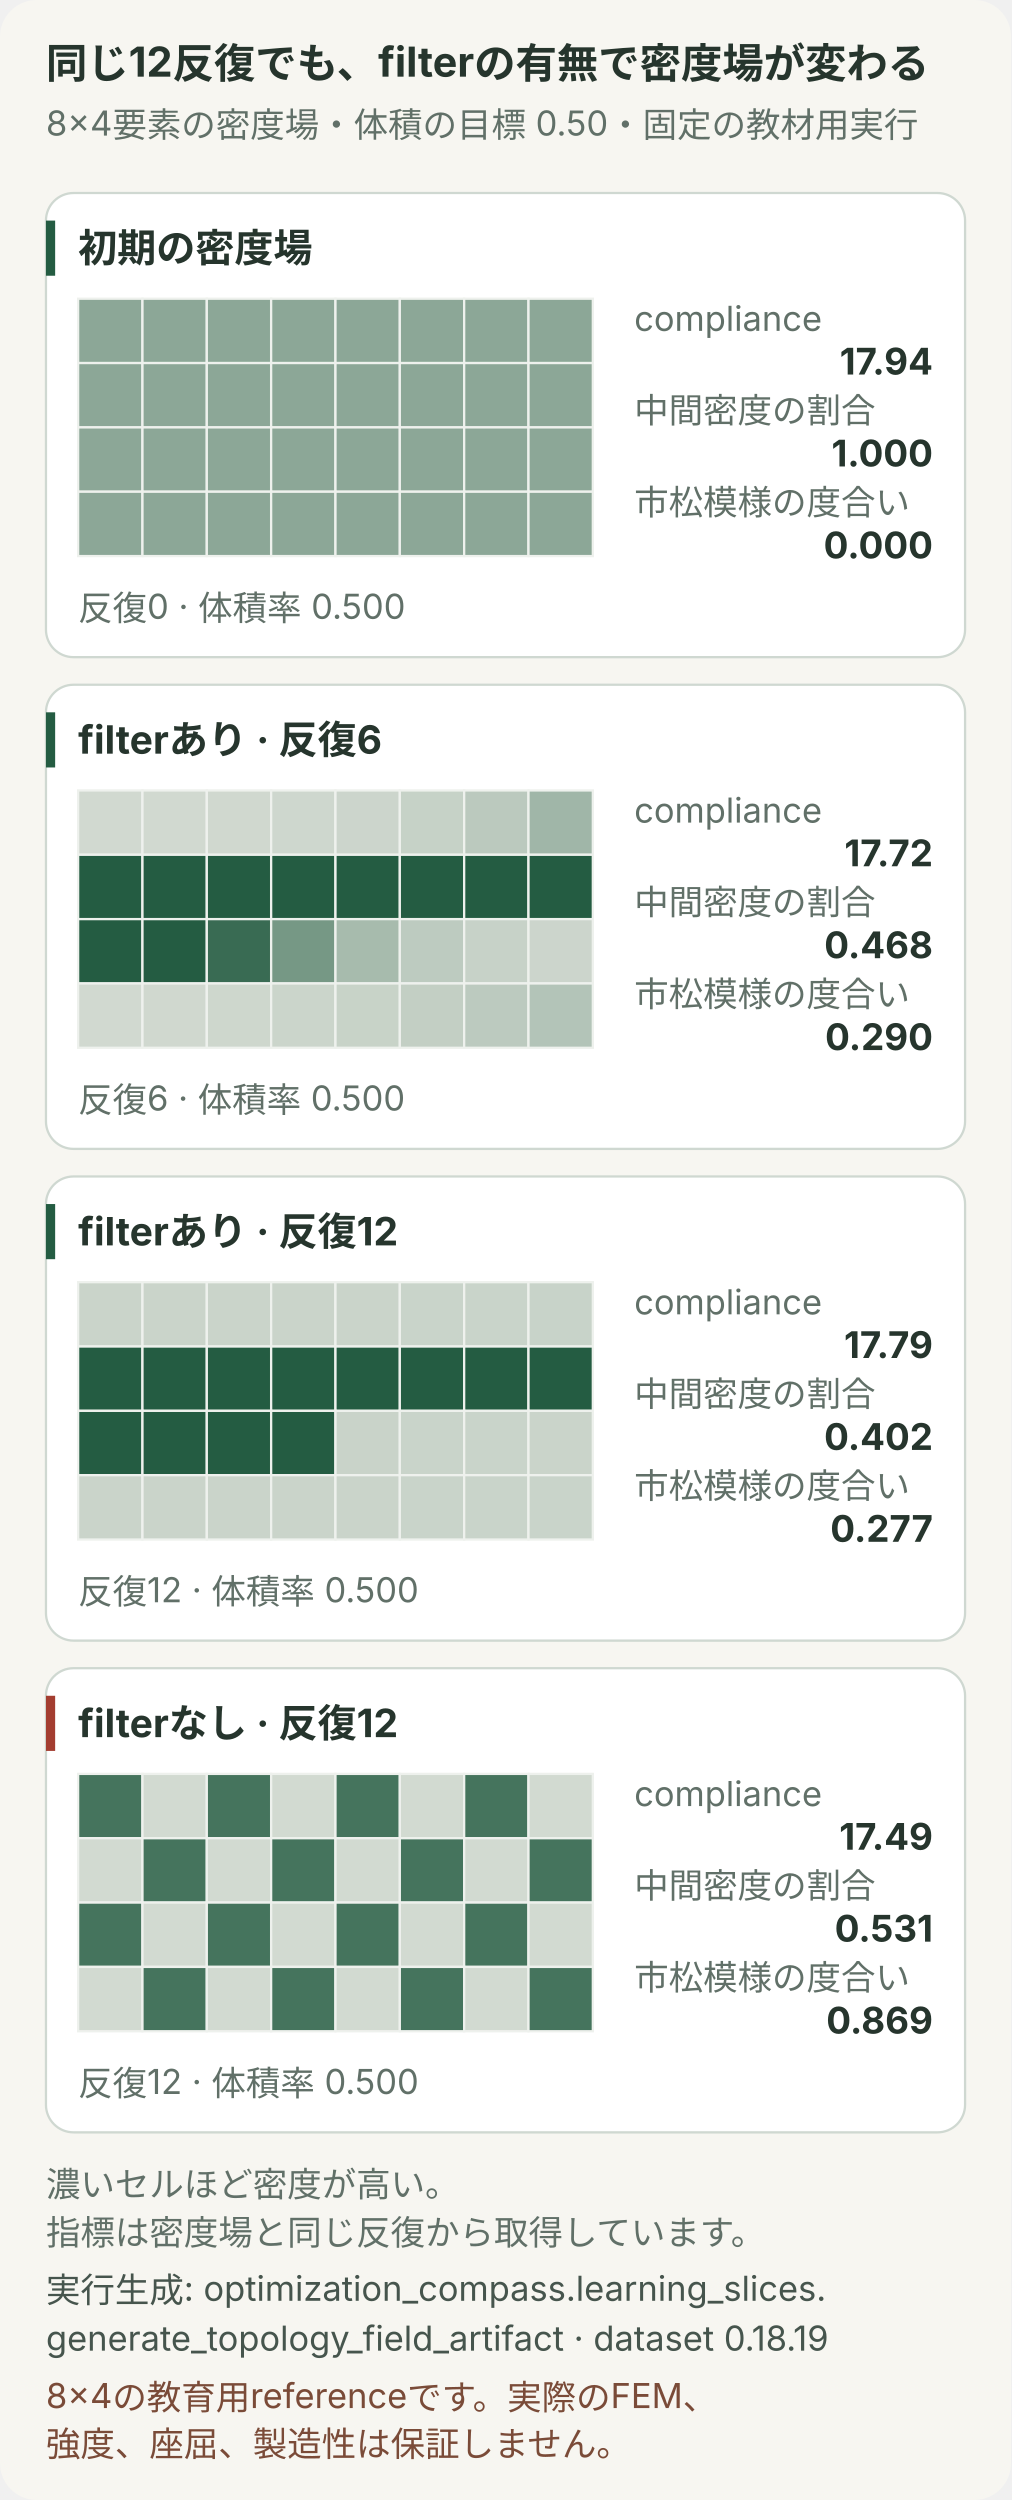
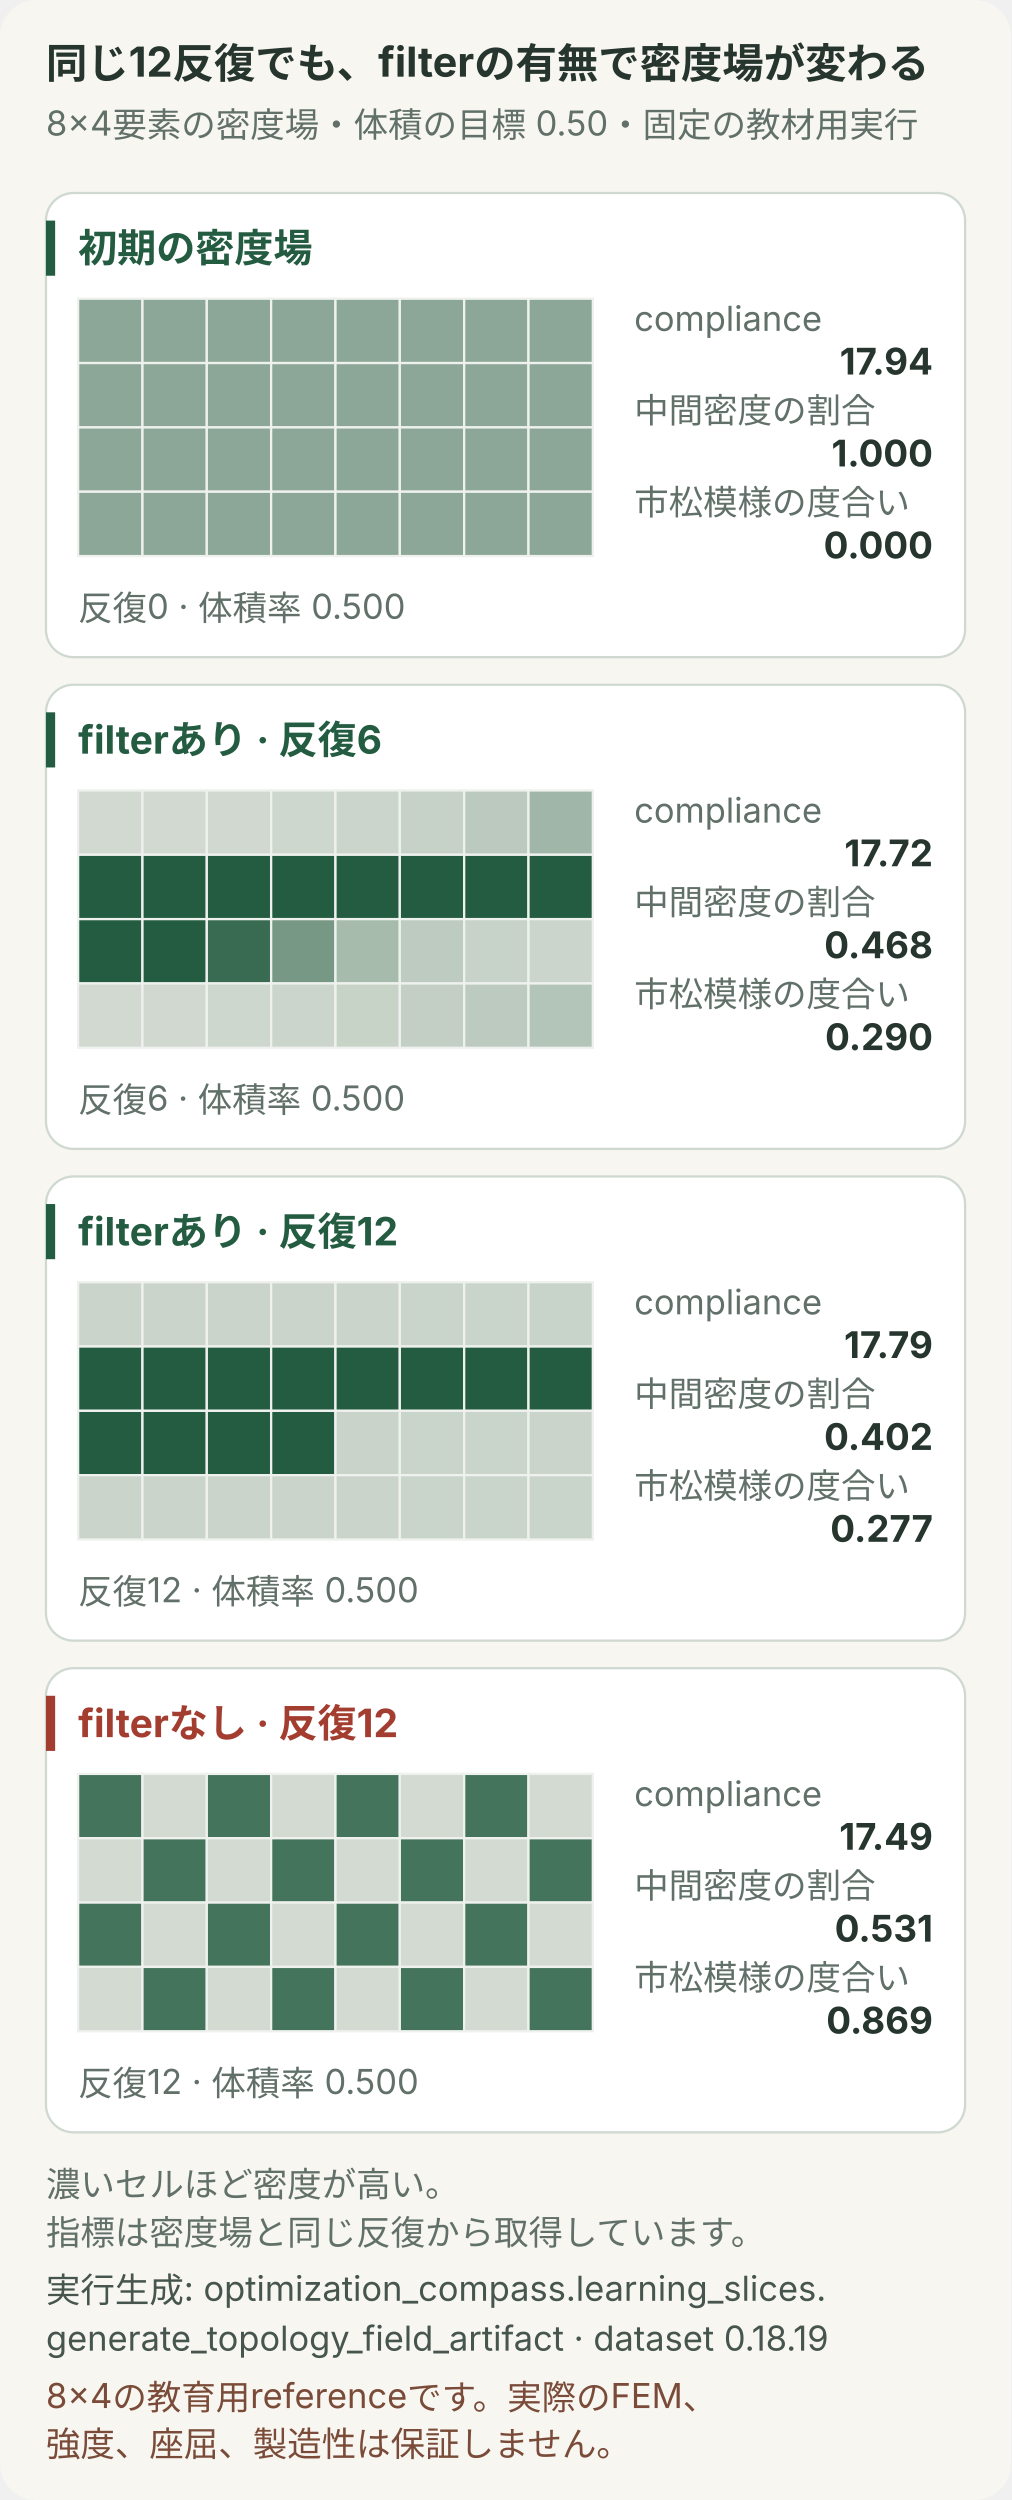
<svg xmlns="http://www.w3.org/2000/svg" viewBox="0 0 440 1088" width="440" height="1088" role="img" aria-labelledby="figure-title figure-description">
  <rect width="440" height="1088" rx="16" fill="#f7f6f1" />
  <text x="20" y="34" class="title">同じ12反復でも、filterの有無で密度場が変わる</text>
  <text x="20" y="59" class="subtitle">8×4要素の密度場・体積の目標 0.50・固定の教材用実行</text>
  <rect x="20" y="84" width="400" height="202" rx="12" fill="#fff" stroke="#cfd8d1" />
  <rect x="20" y="96" width="4" height="24" fill="#245c42" />
-   <text x="34" y="114" class="panel-title" fill="#245c42">初期の密度場</text>
+   <text x="34" y="114" class="panel-title" style="fill:#245c42">初期の密度場</text>
  <rect x="34.00" y="130.00" width="28" height="28" fill="#8ca797" stroke="#eef1ed" stroke-width="1" />
  <rect x="62.00" y="130.00" width="28" height="28" fill="#8ca797" stroke="#eef1ed" stroke-width="1" />
  <rect x="90.00" y="130.00" width="28" height="28" fill="#8ca797" stroke="#eef1ed" stroke-width="1" />
  <rect x="118.00" y="130.00" width="28" height="28" fill="#8ca797" stroke="#eef1ed" stroke-width="1" />
  <rect x="146.00" y="130.00" width="28" height="28" fill="#8ca797" stroke="#eef1ed" stroke-width="1" />
  <rect x="174.00" y="130.00" width="28" height="28" fill="#8ca797" stroke="#eef1ed" stroke-width="1" />
  <rect x="202.00" y="130.00" width="28" height="28" fill="#8ca797" stroke="#eef1ed" stroke-width="1" />
  <rect x="230.00" y="130.00" width="28" height="28" fill="#8ca797" stroke="#eef1ed" stroke-width="1" />
  <rect x="34.00" y="158.00" width="28" height="28" fill="#8ca797" stroke="#eef1ed" stroke-width="1" />
  <rect x="62.00" y="158.00" width="28" height="28" fill="#8ca797" stroke="#eef1ed" stroke-width="1" />
  <rect x="90.00" y="158.00" width="28" height="28" fill="#8ca797" stroke="#eef1ed" stroke-width="1" />
  <rect x="118.00" y="158.00" width="28" height="28" fill="#8ca797" stroke="#eef1ed" stroke-width="1" />
  <rect x="146.00" y="158.00" width="28" height="28" fill="#8ca797" stroke="#eef1ed" stroke-width="1" />
  <rect x="174.00" y="158.00" width="28" height="28" fill="#8ca797" stroke="#eef1ed" stroke-width="1" />
  <rect x="202.00" y="158.00" width="28" height="28" fill="#8ca797" stroke="#eef1ed" stroke-width="1" />
  <rect x="230.00" y="158.00" width="28" height="28" fill="#8ca797" stroke="#eef1ed" stroke-width="1" />
  <rect x="34.00" y="186.00" width="28" height="28" fill="#8ca797" stroke="#eef1ed" stroke-width="1" />
  <rect x="62.00" y="186.00" width="28" height="28" fill="#8ca797" stroke="#eef1ed" stroke-width="1" />
  <rect x="90.00" y="186.00" width="28" height="28" fill="#8ca797" stroke="#eef1ed" stroke-width="1" />
  <rect x="118.00" y="186.00" width="28" height="28" fill="#8ca797" stroke="#eef1ed" stroke-width="1" />
  <rect x="146.00" y="186.00" width="28" height="28" fill="#8ca797" stroke="#eef1ed" stroke-width="1" />
  <rect x="174.00" y="186.00" width="28" height="28" fill="#8ca797" stroke="#eef1ed" stroke-width="1" />
  <rect x="202.00" y="186.00" width="28" height="28" fill="#8ca797" stroke="#eef1ed" stroke-width="1" />
  <rect x="230.00" y="186.00" width="28" height="28" fill="#8ca797" stroke="#eef1ed" stroke-width="1" />
  <rect x="34.00" y="214.00" width="28" height="28" fill="#8ca797" stroke="#eef1ed" stroke-width="1" />
  <rect x="62.00" y="214.00" width="28" height="28" fill="#8ca797" stroke="#eef1ed" stroke-width="1" />
  <rect x="90.00" y="214.00" width="28" height="28" fill="#8ca797" stroke="#eef1ed" stroke-width="1" />
  <rect x="118.00" y="214.00" width="28" height="28" fill="#8ca797" stroke="#eef1ed" stroke-width="1" />
  <rect x="146.00" y="214.00" width="28" height="28" fill="#8ca797" stroke="#eef1ed" stroke-width="1" />
  <rect x="174.00" y="214.00" width="28" height="28" fill="#8ca797" stroke="#eef1ed" stroke-width="1" />
  <rect x="202.00" y="214.00" width="28" height="28" fill="#8ca797" stroke="#eef1ed" stroke-width="1" />
  <rect x="230.00" y="214.00" width="28" height="28" fill="#8ca797" stroke="#eef1ed" stroke-width="1" />
  <text x="276" y="144" class="status">compliance</text>
  <text x="406" y="163" text-anchor="end" class="metric-value">17.94</text>
  <text x="276" y="184" class="status">中間密度の割合</text>
  <text x="406" y="203" text-anchor="end" class="metric-value">1.000</text>
  <text x="276" y="224" class="status">市松模様の度合い</text>
  <text x="406" y="243" text-anchor="end" class="metric-value">0.000</text>
  <text x="34" y="270" class="status">反復0 · 体積率 0.500</text>
  <rect x="20" y="298" width="400" height="202" rx="12" fill="#fff" stroke="#cfd8d1" />
  <rect x="20" y="310" width="4" height="24" fill="#245c42" />
-   <text x="34" y="328" class="panel-title" fill="#245c42">filterあり · 反復6</text>
+   <text x="34" y="328" class="panel-title" style="fill:#245c42">filterあり · 反復6</text>
  <rect x="34.00" y="344.00" width="28" height="28" fill="#d1d9d0" stroke="#eef1ed" stroke-width="1" />
  <rect x="62.00" y="344.00" width="28" height="28" fill="#d1d9d0" stroke="#eef1ed" stroke-width="1" />
  <rect x="90.00" y="344.00" width="28" height="28" fill="#d0d8cf" stroke="#eef1ed" stroke-width="1" />
  <rect x="118.00" y="344.00" width="28" height="28" fill="#ced7ce" stroke="#eef1ed" stroke-width="1" />
  <rect x="146.00" y="344.00" width="28" height="28" fill="#ccd5cc" stroke="#eef1ed" stroke-width="1" />
  <rect x="174.00" y="344.00" width="28" height="28" fill="#c6d2c7" stroke="#eef1ed" stroke-width="1" />
  <rect x="202.00" y="344.00" width="28" height="28" fill="#bbc9be" stroke="#eef1ed" stroke-width="1" />
  <rect x="230.00" y="344.00" width="28" height="28" fill="#a0b6a8" stroke="#eef1ed" stroke-width="1" />
  <rect x="34.00" y="372.00" width="28" height="28" fill="#245c42" stroke="#eef1ed" stroke-width="1" />
  <rect x="62.00" y="372.00" width="28" height="28" fill="#245c42" stroke="#eef1ed" stroke-width="1" />
  <rect x="90.00" y="372.00" width="28" height="28" fill="#245c42" stroke="#eef1ed" stroke-width="1" />
  <rect x="118.00" y="372.00" width="28" height="28" fill="#245c42" stroke="#eef1ed" stroke-width="1" />
  <rect x="146.00" y="372.00" width="28" height="28" fill="#245c42" stroke="#eef1ed" stroke-width="1" />
  <rect x="174.00" y="372.00" width="28" height="28" fill="#245c42" stroke="#eef1ed" stroke-width="1" />
  <rect x="202.00" y="372.00" width="28" height="28" fill="#245c42" stroke="#eef1ed" stroke-width="1" />
  <rect x="230.00" y="372.00" width="28" height="28" fill="#245c42" stroke="#eef1ed" stroke-width="1" />
  <rect x="34.00" y="400.00" width="28" height="28" fill="#245c42" stroke="#eef1ed" stroke-width="1" />
  <rect x="62.00" y="400.00" width="28" height="28" fill="#245c42" stroke="#eef1ed" stroke-width="1" />
  <rect x="90.00" y="400.00" width="28" height="28" fill="#396b53" stroke="#eef1ed" stroke-width="1" />
  <rect x="118.00" y="400.00" width="28" height="28" fill="#769885" stroke="#eef1ed" stroke-width="1" />
  <rect x="146.00" y="400.00" width="28" height="28" fill="#a7bbad" stroke="#eef1ed" stroke-width="1" />
  <rect x="174.00" y="400.00" width="28" height="28" fill="#bdcbc0" stroke="#eef1ed" stroke-width="1" />
  <rect x="202.00" y="400.00" width="28" height="28" fill="#c7d2c8" stroke="#eef1ed" stroke-width="1" />
  <rect x="230.00" y="400.00" width="28" height="28" fill="#ccd5cc" stroke="#eef1ed" stroke-width="1" />
  <rect x="34.00" y="428.00" width="28" height="28" fill="#d1d9d0" stroke="#eef1ed" stroke-width="1" />
  <rect x="62.00" y="428.00" width="28" height="28" fill="#d0d8cf" stroke="#eef1ed" stroke-width="1" />
  <rect x="90.00" y="428.00" width="28" height="28" fill="#ced7cd" stroke="#eef1ed" stroke-width="1" />
  <rect x="118.00" y="428.00" width="28" height="28" fill="#cbd5cb" stroke="#eef1ed" stroke-width="1" />
  <rect x="146.00" y="428.00" width="28" height="28" fill="#c8d3c8" stroke="#eef1ed" stroke-width="1" />
  <rect x="174.00" y="428.00" width="28" height="28" fill="#c3cfc4" stroke="#eef1ed" stroke-width="1" />
  <rect x="202.00" y="428.00" width="28" height="28" fill="#bccabf" stroke="#eef1ed" stroke-width="1" />
  <rect x="230.00" y="428.00" width="28" height="28" fill="#b3c4b8" stroke="#eef1ed" stroke-width="1" />
  <text x="276" y="358" class="status">compliance</text>
  <text x="406" y="377" text-anchor="end" class="metric-value">17.72</text>
  <text x="276" y="398" class="status">中間密度の割合</text>
  <text x="406" y="417" text-anchor="end" class="metric-value">0.468</text>
  <text x="276" y="438" class="status">市松模様の度合い</text>
  <text x="406" y="457" text-anchor="end" class="metric-value">0.290</text>
  <text x="34" y="484" class="status">反復6 · 体積率 0.500</text>
  <rect x="20" y="512" width="400" height="202" rx="12" fill="#fff" stroke="#cfd8d1" />
  <rect x="20" y="524" width="4" height="24" fill="#245c42" />
-   <text x="34" y="542" class="panel-title" fill="#245c42">filterあり · 反復12</text>
+   <text x="34" y="542" class="panel-title" style="fill:#245c42">filterあり · 反復12</text>
  <rect x="34.00" y="558.00" width="28" height="28" fill="#cad4ca" stroke="#eef1ed" stroke-width="1" />
  <rect x="62.00" y="558.00" width="28" height="28" fill="#cad4ca" stroke="#eef1ed" stroke-width="1" />
  <rect x="90.00" y="558.00" width="28" height="28" fill="#cad4ca" stroke="#eef1ed" stroke-width="1" />
  <rect x="118.00" y="558.00" width="28" height="28" fill="#cad4ca" stroke="#eef1ed" stroke-width="1" />
  <rect x="146.00" y="558.00" width="28" height="28" fill="#cad4ca" stroke="#eef1ed" stroke-width="1" />
  <rect x="174.00" y="558.00" width="28" height="28" fill="#c9d4ca" stroke="#eef1ed" stroke-width="1" />
  <rect x="202.00" y="558.00" width="28" height="28" fill="#c9d4ca" stroke="#eef1ed" stroke-width="1" />
  <rect x="230.00" y="558.00" width="28" height="28" fill="#c8d3c9" stroke="#eef1ed" stroke-width="1" />
  <rect x="34.00" y="586.00" width="28" height="28" fill="#245c42" stroke="#eef1ed" stroke-width="1" />
  <rect x="62.00" y="586.00" width="28" height="28" fill="#245c42" stroke="#eef1ed" stroke-width="1" />
  <rect x="90.00" y="586.00" width="28" height="28" fill="#245c42" stroke="#eef1ed" stroke-width="1" />
  <rect x="118.00" y="586.00" width="28" height="28" fill="#245c42" stroke="#eef1ed" stroke-width="1" />
  <rect x="146.00" y="586.00" width="28" height="28" fill="#245c42" stroke="#eef1ed" stroke-width="1" />
  <rect x="174.00" y="586.00" width="28" height="28" fill="#245c42" stroke="#eef1ed" stroke-width="1" />
  <rect x="202.00" y="586.00" width="28" height="28" fill="#245c42" stroke="#eef1ed" stroke-width="1" />
  <rect x="230.00" y="586.00" width="28" height="28" fill="#245c42" stroke="#eef1ed" stroke-width="1" />
  <rect x="34.00" y="614.00" width="28" height="28" fill="#245c42" stroke="#eef1ed" stroke-width="1" />
  <rect x="62.00" y="614.00" width="28" height="28" fill="#245c42" stroke="#eef1ed" stroke-width="1" />
  <rect x="90.00" y="614.00" width="28" height="28" fill="#245c42" stroke="#eef1ed" stroke-width="1" />
  <rect x="118.00" y="614.00" width="28" height="28" fill="#245c42" stroke="#eef1ed" stroke-width="1" />
  <rect x="146.00" y="614.00" width="28" height="28" fill="#c9d3c9" stroke="#eef1ed" stroke-width="1" />
  <rect x="174.00" y="614.00" width="28" height="28" fill="#c9d4ca" stroke="#eef1ed" stroke-width="1" />
  <rect x="202.00" y="614.00" width="28" height="28" fill="#c9d4ca" stroke="#eef1ed" stroke-width="1" />
  <rect x="230.00" y="614.00" width="28" height="28" fill="#cad4ca" stroke="#eef1ed" stroke-width="1" />
  <rect x="34.00" y="642.00" width="28" height="28" fill="#cad4ca" stroke="#eef1ed" stroke-width="1" />
  <rect x="62.00" y="642.00" width="28" height="28" fill="#cad4ca" stroke="#eef1ed" stroke-width="1" />
  <rect x="90.00" y="642.00" width="28" height="28" fill="#cad4ca" stroke="#eef1ed" stroke-width="1" />
  <rect x="118.00" y="642.00" width="28" height="28" fill="#cad4ca" stroke="#eef1ed" stroke-width="1" />
  <rect x="146.00" y="642.00" width="28" height="28" fill="#cad4ca" stroke="#eef1ed" stroke-width="1" />
  <rect x="174.00" y="642.00" width="28" height="28" fill="#c9d4ca" stroke="#eef1ed" stroke-width="1" />
  <rect x="202.00" y="642.00" width="28" height="28" fill="#c9d4ca" stroke="#eef1ed" stroke-width="1" />
  <rect x="230.00" y="642.00" width="28" height="28" fill="#c9d4ca" stroke="#eef1ed" stroke-width="1" />
  <text x="276" y="572" class="status">compliance</text>
  <text x="406" y="591" text-anchor="end" class="metric-value">17.79</text>
  <text x="276" y="612" class="status">中間密度の割合</text>
  <text x="406" y="631" text-anchor="end" class="metric-value">0.402</text>
  <text x="276" y="652" class="status">市松模様の度合い</text>
  <text x="406" y="671" text-anchor="end" class="metric-value">0.277</text>
  <text x="34" y="698" class="status">反復12 · 体積率 0.500</text>
  <rect x="20" y="726" width="400" height="202" rx="12" fill="#fff" stroke="#cfd8d1" />
  <rect x="20" y="738" width="4" height="24" fill="#a33d30" />
-   <text x="34" y="756" class="panel-title" fill="#a33d30">filterなし · 反復12</text>
+   <text x="34" y="756" class="panel-title" style="fill:#a33d30">filterなし · 反復12</text>
  <rect x="34.00" y="772.00" width="28" height="28" fill="#45745d" stroke="#eef1ed" stroke-width="1" />
  <rect x="62.00" y="772.00" width="28" height="28" fill="#d2dad1" stroke="#eef1ed" stroke-width="1" />
  <rect x="90.00" y="772.00" width="28" height="28" fill="#45745d" stroke="#eef1ed" stroke-width="1" />
  <rect x="118.00" y="772.00" width="28" height="28" fill="#d2dad1" stroke="#eef1ed" stroke-width="1" />
  <rect x="146.00" y="772.00" width="28" height="28" fill="#45745d" stroke="#eef1ed" stroke-width="1" />
  <rect x="174.00" y="772.00" width="28" height="28" fill="#d2dad1" stroke="#eef1ed" stroke-width="1" />
  <rect x="202.00" y="772.00" width="28" height="28" fill="#45745d" stroke="#eef1ed" stroke-width="1" />
  <rect x="230.00" y="772.00" width="28" height="28" fill="#d2dad1" stroke="#eef1ed" stroke-width="1" />
  <rect x="34.00" y="800.00" width="28" height="28" fill="#d2dad1" stroke="#eef1ed" stroke-width="1" />
  <rect x="62.00" y="800.00" width="28" height="28" fill="#45745d" stroke="#eef1ed" stroke-width="1" />
  <rect x="90.00" y="800.00" width="28" height="28" fill="#d2dad1" stroke="#eef1ed" stroke-width="1" />
  <rect x="118.00" y="800.00" width="28" height="28" fill="#45745d" stroke="#eef1ed" stroke-width="1" />
  <rect x="146.00" y="800.00" width="28" height="28" fill="#d2dad1" stroke="#eef1ed" stroke-width="1" />
  <rect x="174.00" y="800.00" width="28" height="28" fill="#45745d" stroke="#eef1ed" stroke-width="1" />
  <rect x="202.00" y="800.00" width="28" height="28" fill="#d2dad1" stroke="#eef1ed" stroke-width="1" />
  <rect x="230.00" y="800.00" width="28" height="28" fill="#45745d" stroke="#eef1ed" stroke-width="1" />
  <rect x="34.00" y="828.00" width="28" height="28" fill="#45745d" stroke="#eef1ed" stroke-width="1" />
  <rect x="62.00" y="828.00" width="28" height="28" fill="#d2dad1" stroke="#eef1ed" stroke-width="1" />
  <rect x="90.00" y="828.00" width="28" height="28" fill="#45745d" stroke="#eef1ed" stroke-width="1" />
  <rect x="118.00" y="828.00" width="28" height="28" fill="#d2dad1" stroke="#eef1ed" stroke-width="1" />
  <rect x="146.00" y="828.00" width="28" height="28" fill="#45745d" stroke="#eef1ed" stroke-width="1" />
  <rect x="174.00" y="828.00" width="28" height="28" fill="#d2dad1" stroke="#eef1ed" stroke-width="1" />
  <rect x="202.00" y="828.00" width="28" height="28" fill="#45745d" stroke="#eef1ed" stroke-width="1" />
  <rect x="230.00" y="828.00" width="28" height="28" fill="#d2dad1" stroke="#eef1ed" stroke-width="1" />
  <rect x="34.00" y="856.00" width="28" height="28" fill="#d2dad1" stroke="#eef1ed" stroke-width="1" />
  <rect x="62.00" y="856.00" width="28" height="28" fill="#45745d" stroke="#eef1ed" stroke-width="1" />
  <rect x="90.00" y="856.00" width="28" height="28" fill="#d2dad1" stroke="#eef1ed" stroke-width="1" />
  <rect x="118.00" y="856.00" width="28" height="28" fill="#45745d" stroke="#eef1ed" stroke-width="1" />
  <rect x="146.00" y="856.00" width="28" height="28" fill="#d2dad1" stroke="#eef1ed" stroke-width="1" />
  <rect x="174.00" y="856.00" width="28" height="28" fill="#45745d" stroke="#eef1ed" stroke-width="1" />
  <rect x="202.00" y="856.00" width="28" height="28" fill="#d2dad1" stroke="#eef1ed" stroke-width="1" />
  <rect x="230.00" y="856.00" width="28" height="28" fill="#45745d" stroke="#eef1ed" stroke-width="1" />
  <text x="276" y="786" class="status">compliance</text>
  <text x="406" y="805" text-anchor="end" class="metric-value">17.49</text>
  <text x="276" y="826" class="status">中間密度の割合</text>
  <text x="406" y="845" text-anchor="end" class="metric-value">0.531</text>
  <text x="276" y="866" class="status">市松模様の度合い</text>
  <text x="406" y="885" text-anchor="end" class="metric-value">0.869</text>
  <text x="34" y="912" class="status">反復12 · 体積率 0.500</text>
  <text x="20" y="956" class="note">濃いセルほど密度が高い。</text>
  <text x="20" y="977" class="note">指標は密度場と同じ反復から取得しています。</text>
  <text x="20" y="1002" class="caption">実行生成: optimization_compass.learning_slices.</text>
  <text x="20" y="1023" class="caption">generate_topology_field_artifact · dataset 0.18.19</text>
  <text x="20" y="1048" class="caveat">8×4の教育用referenceです。実際のFEM、</text>
  <text x="20" y="1069" class="caveat">強度、座屈、製造性は保証しません。</text>
  <style>text{font-family:system-ui,-apple-system,'Segoe UI',sans-serif;fill:#26352d;font-size:15px}.title{font-size:18px;font-weight:750}.subtitle{fill:#617068}.panel-title{font-size:17px;font-weight:750}.method{font-size:16px;font-weight:750}.metric,.metric-value{font-size:16px;font-variant-numeric:tabular-nums}.metric-value{font-weight:750}.status,.axis,.note{fill:#617068}.caption{fill:#46554d}.caveat{fill:#7a4b38}.halo{paint-order:stroke;stroke:#fff;stroke-width:4px;stroke-linejoin:round}</style>
</svg>
